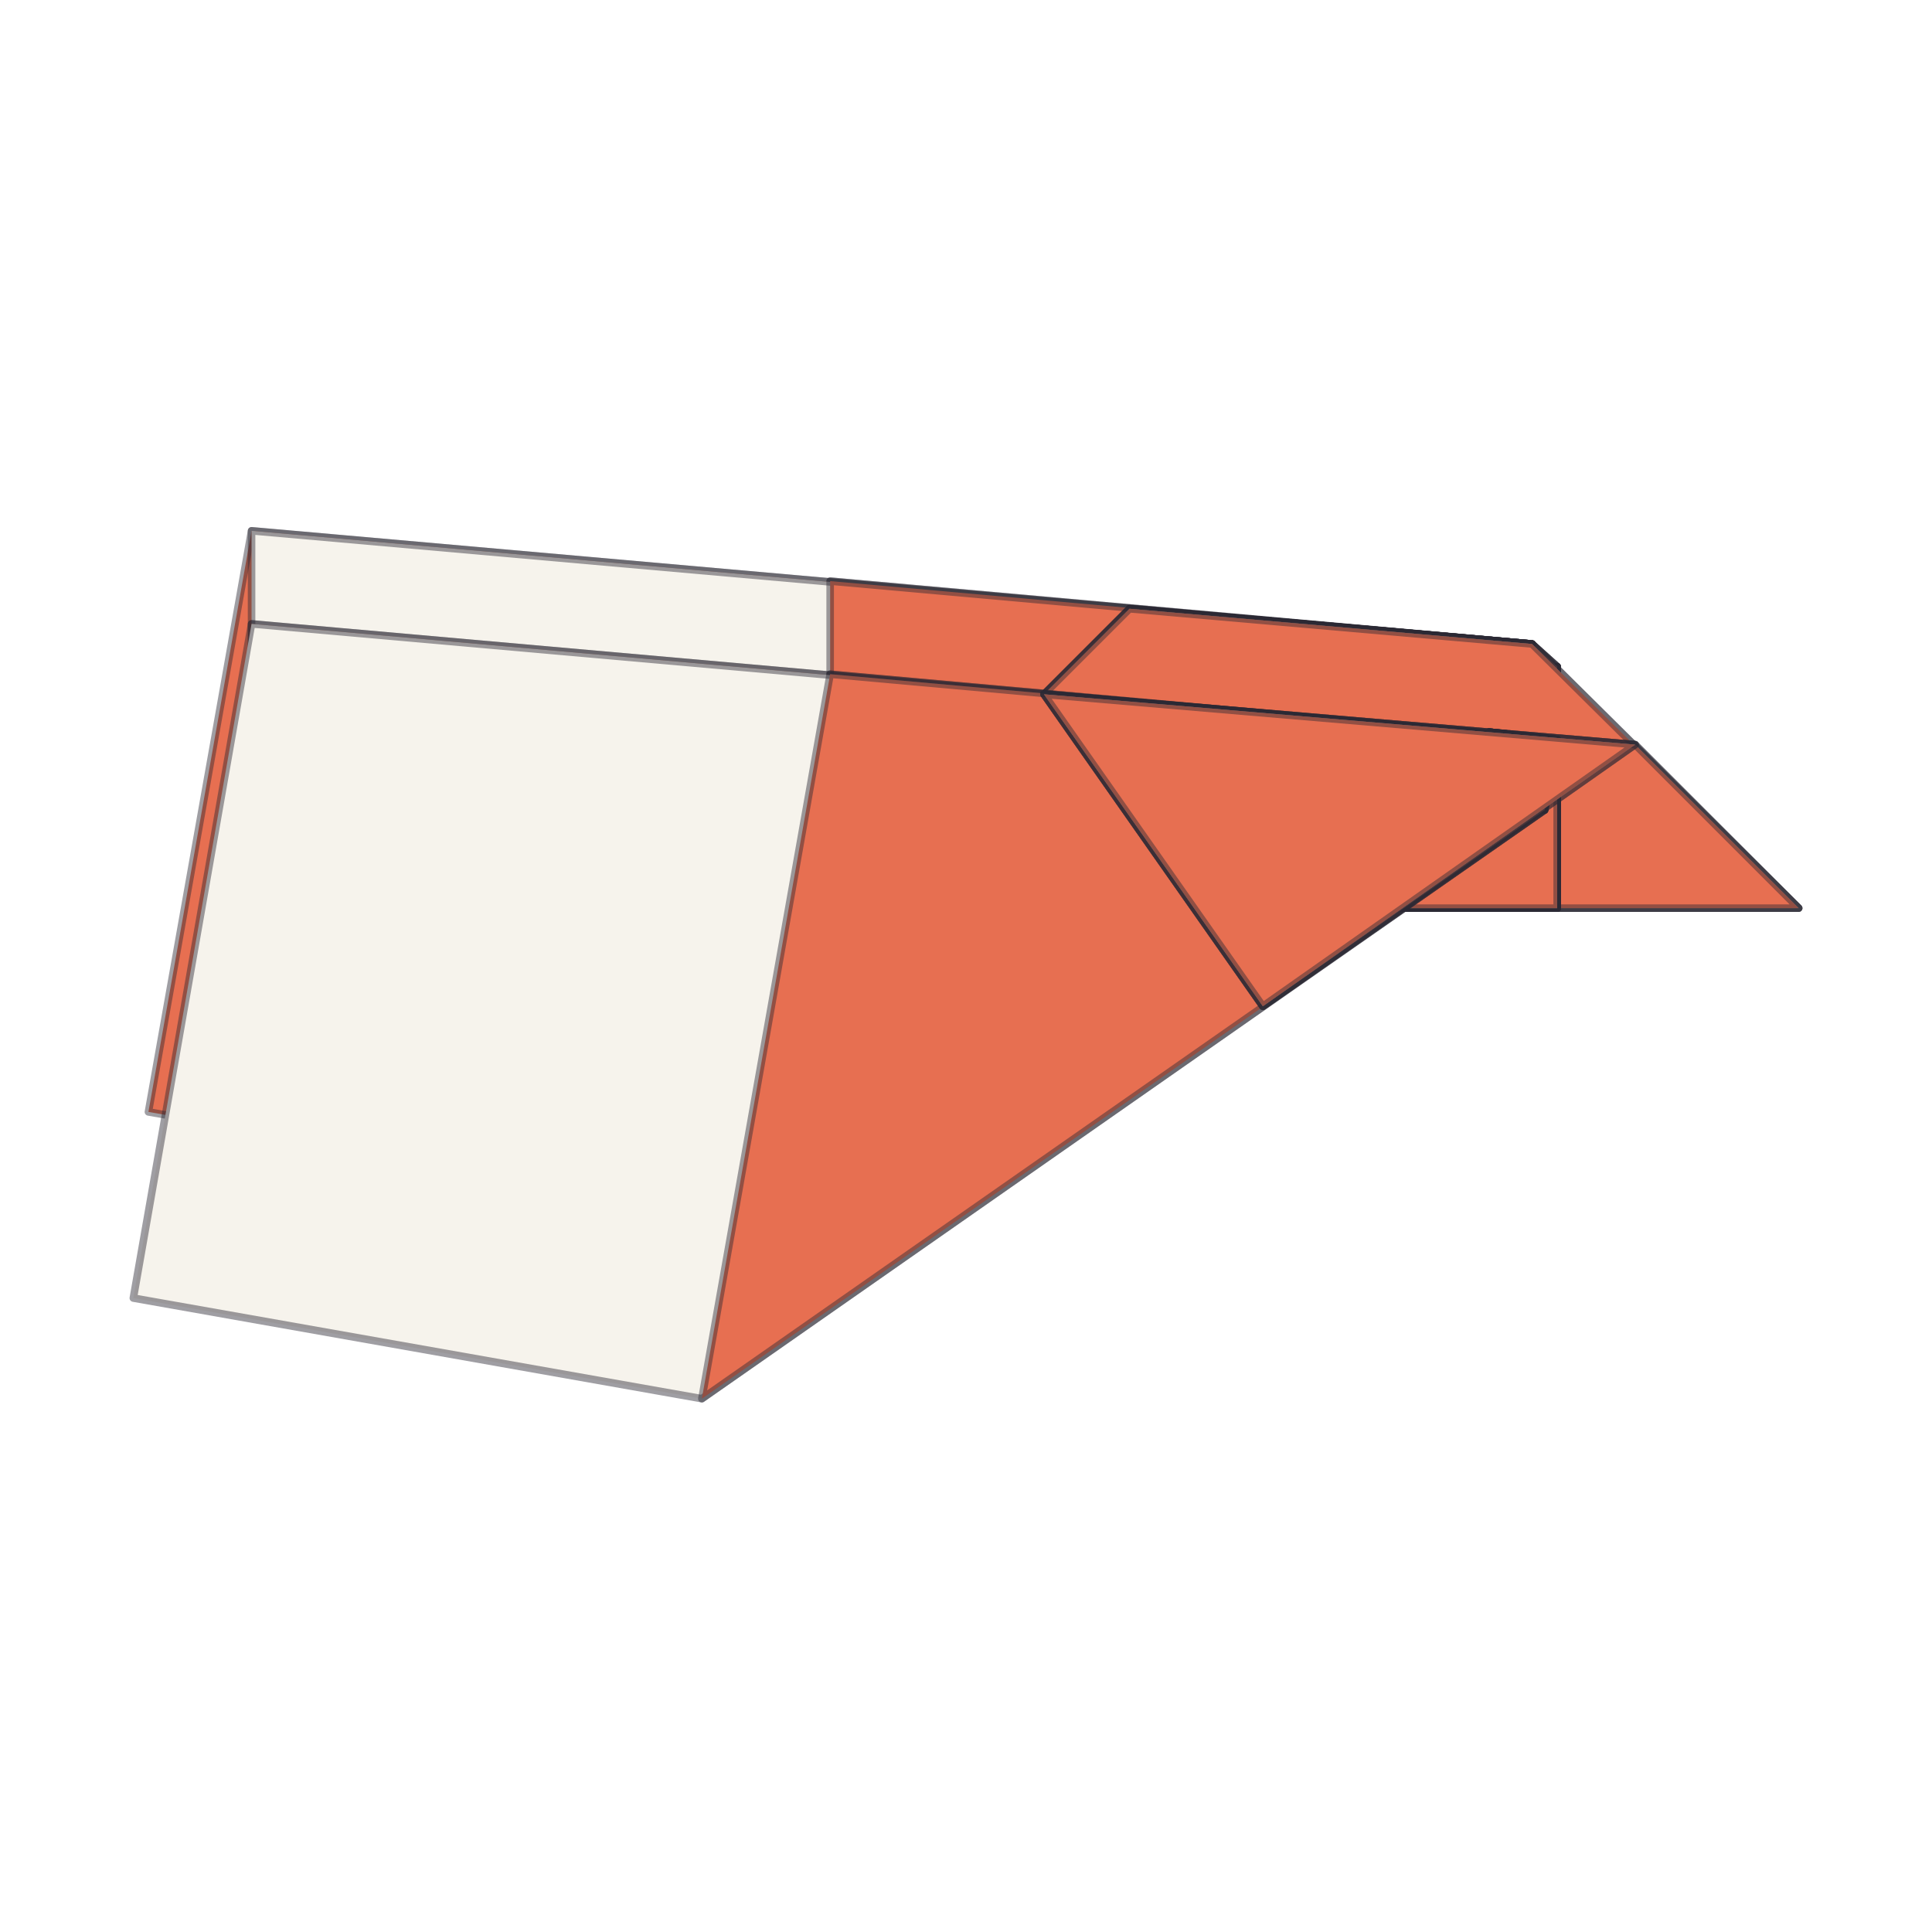
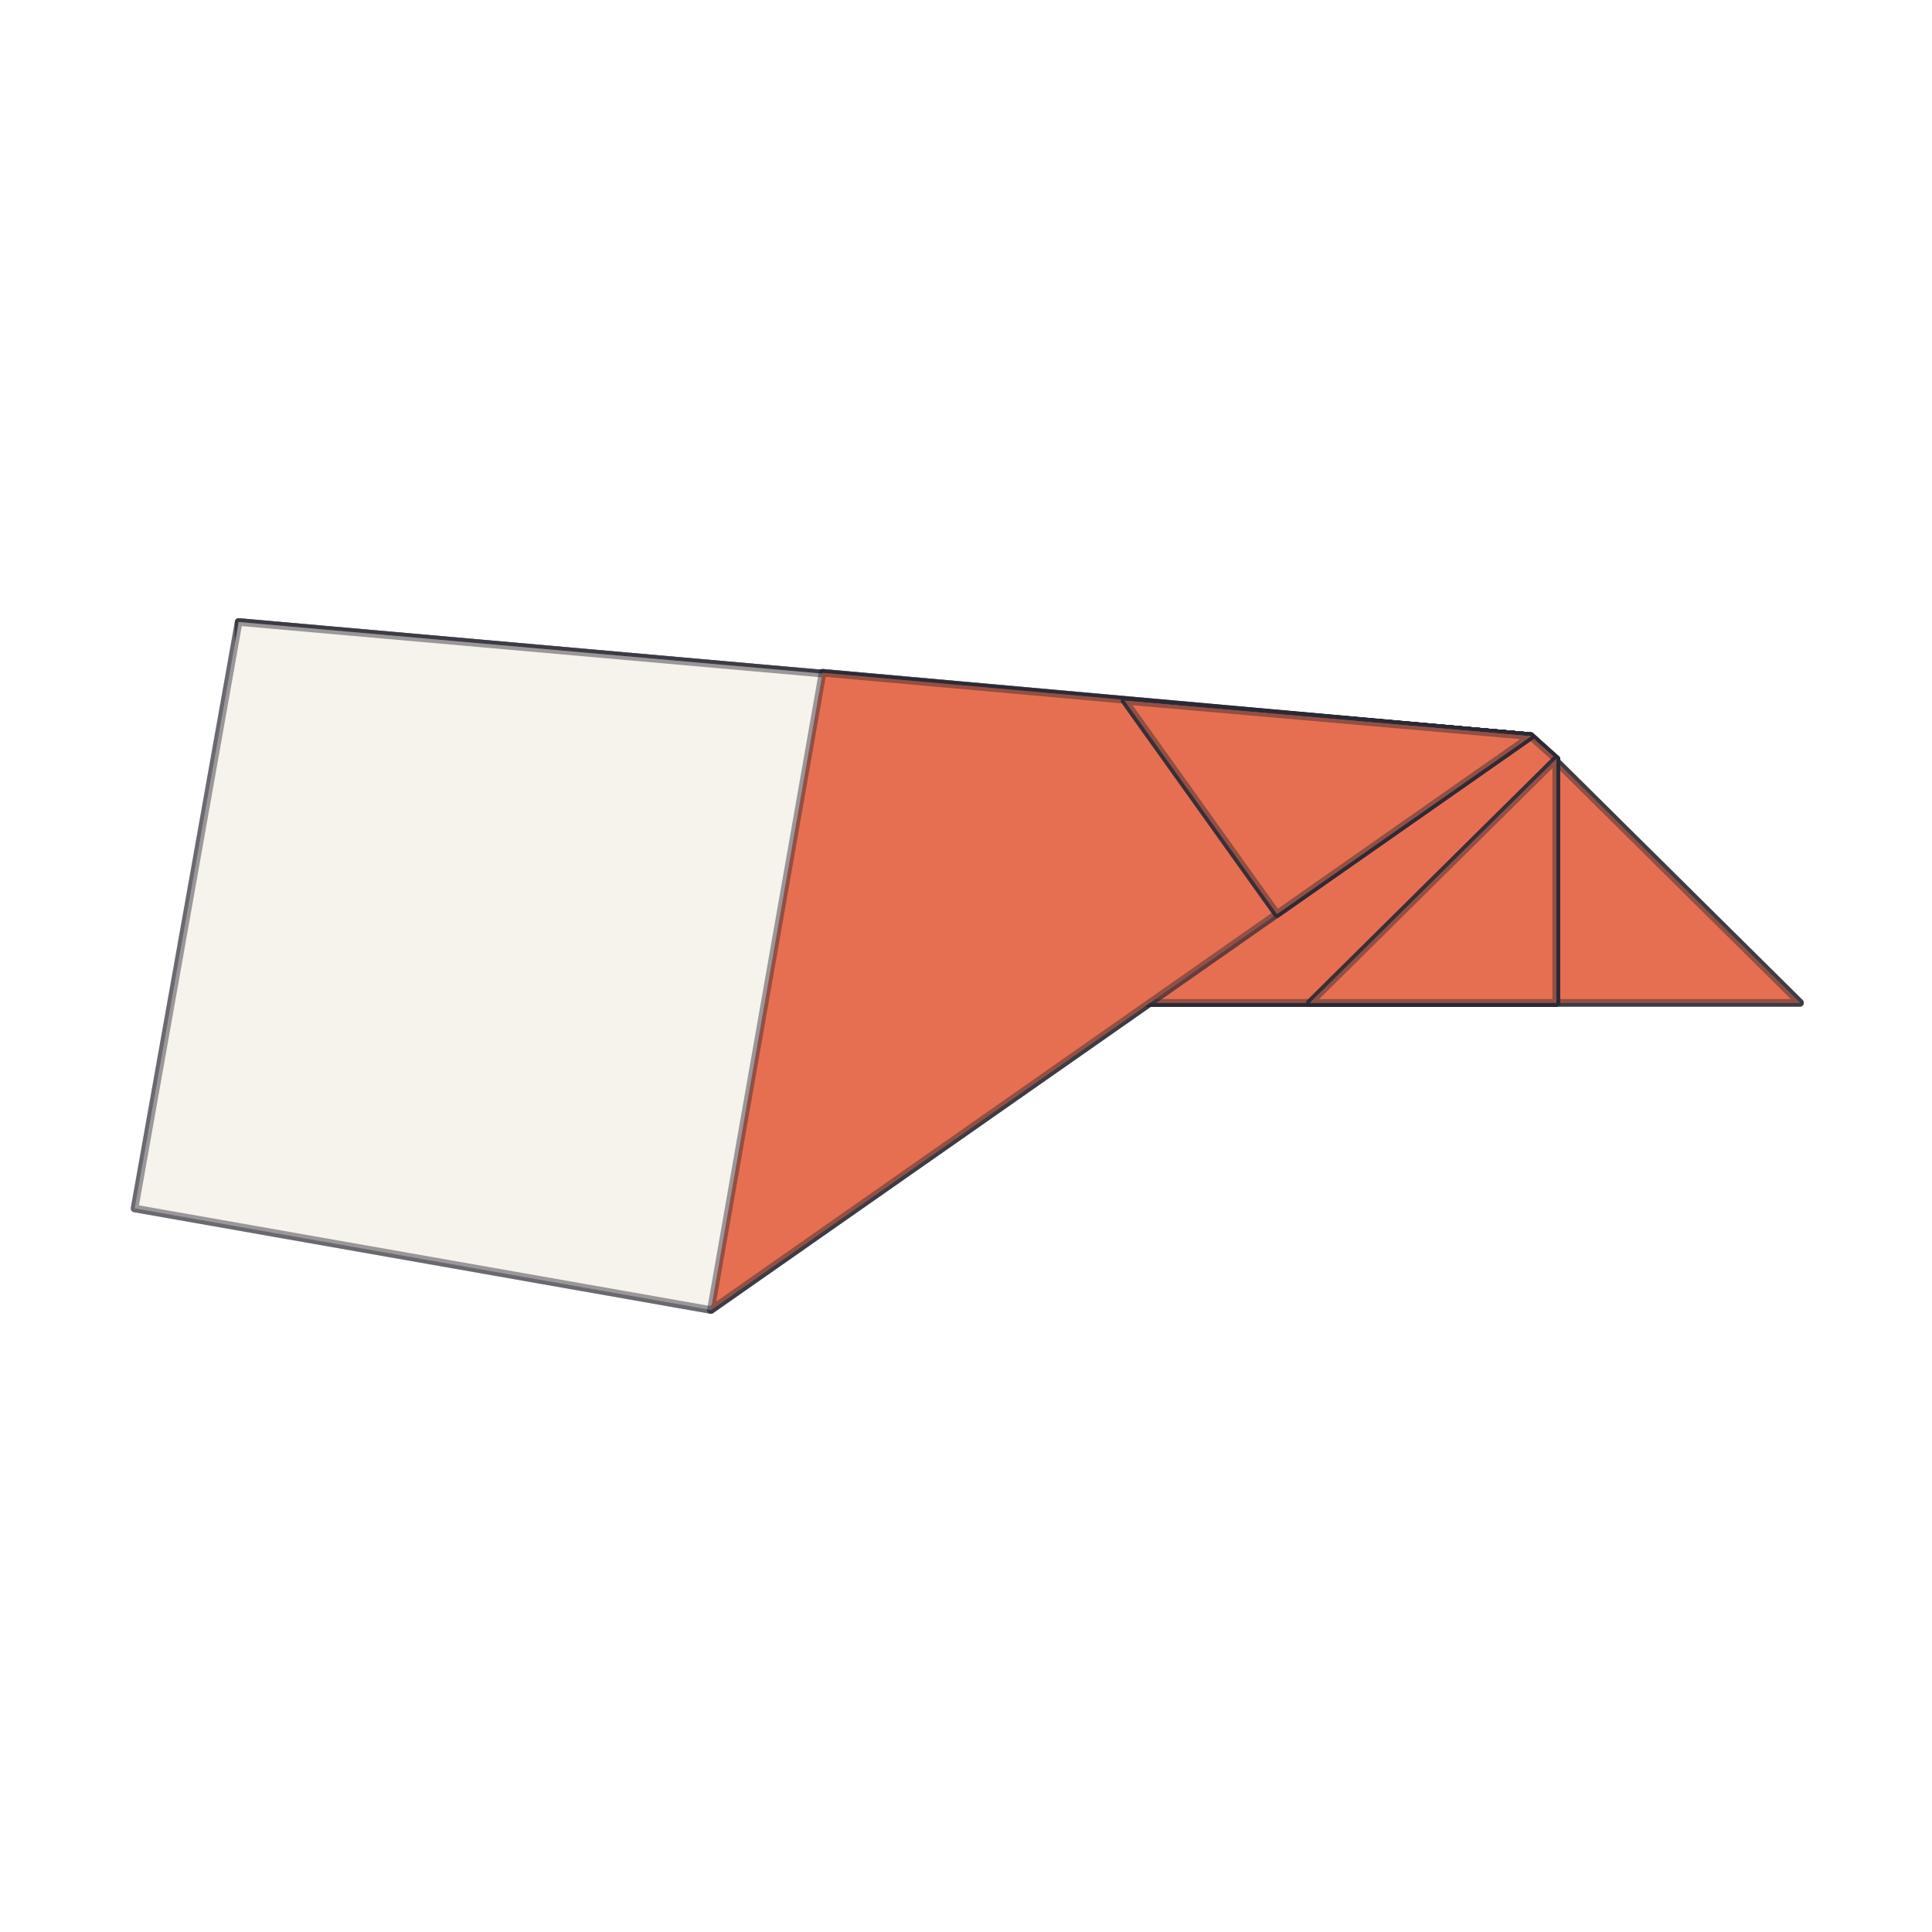
- <svg xmlns="http://www.w3.org/2000/svg" viewBox="-0.174 0.024 0.768 0.768" width="240" height="240">
+ <svg xmlns="http://www.w3.org/2000/svg" viewBox="-0.168 -0.01 0.761 0.761" width="240" height="240">
  <g stroke="#2b2a33" stroke-opacity=".45" stroke-width="0.003" stroke-linejoin="round">
    <polygon points="0.445,0.289 0.348,0.385 0.445,0.385" fill="#f6f3ec" />
    <polygon points="0.275,0.266 0.335,0.35 0.435,0.28" fill="#f6f3ec" />
    <polygon points="0.435,0.28 0.335,0.35 0.275,0.266" fill="#e76f51" />
    <polygon points="0.445,0.385 0.348,0.385 0.445,0.289" fill="#e76f51" />
    <polygon points="0.275,0.266 0.335,0.35 0.435,0.28" fill="#f6f3ec" />
    <polygon points="0.445,0.289 0.348,0.385 0.445,0.385" fill="#f6f3ec" />
    <polygon points="0.435,0.28 0.335,0.35 0.275,0.266" fill="#e76f51" />
    <polygon points="0.348,0.385 0.445,0.289 0.445,0.385" fill="#e76f51" />
    <polygon points="0.156,0.255 0.112,0.506 0.435,0.28" fill="#f6f3ec" />
    <polygon points="-0.115,0.466 -0.074,0.235 0.435,0.28 0.112,0.506" fill="#e76f51" />
    <polygon points="-0.074,0.235 -0.074,0.385 0.445,0.385 0.445,0.289 0.435,0.28" fill="#f6f3ec" />
    <polygon points="0.156,0.385 0.156,0.255 0.435,0.28 0.445,0.289 0.445,0.385" fill="#e76f51" />
    <polygon points="0.156,0.385 0.445,0.385 0.445,0.289 0.435,0.28 0.275,0.266" fill="#f6f3ec" />
    <polygon points="0.156,0.385 0.275,0.266 0.435,0.28 0.445,0.289 0.445,0.385" fill="#e76f51" />
    <polygon points="0.156,0.385 0.541,0.385 0.435,0.28 0.275,0.266" fill="#f6f3ec" />
    <polygon points="0.541,0.385 0.156,0.385 0.275,0.266 0.435,0.28" fill="#e76f51" />
-     <polygon points="0.156,0.385 0.541,0.385 0.476,0.32 0.241,0.3" fill="#f6f3ec" />
-     <polygon points="0.541,0.385 0.156,0.385 0.241,0.3 0.476,0.32" fill="#e76f51" />
-     <polygon points="0.156,0.385 0.445,0.385 0.445,0.318 0.241,0.3" fill="#f6f3ec" />
-     <polygon points="0.156,0.385 0.241,0.3 0.445,0.318 0.445,0.385" fill="#e76f51" />
-     <polygon points="0.156,0.292 0.156,0.385 0.445,0.385 0.445,0.318" fill="#f6f3ec" />
-     <polygon points="-0.074,0.385 -0.074,0.272 0.445,0.318 0.445,0.385" fill="#e76f51" />
-     <polygon points="0.418,0.315 0.348,0.385 0.445,0.385 0.445,0.318" fill="#f6f3ec" />
-     <polygon points="0.445,0.385 0.348,0.385 0.418,0.315 0.445,0.318" fill="#e76f51" />
-     <polygon points="0.418,0.315 0.348,0.385 0.445,0.385 0.445,0.318" fill="#f6f3ec" />
-     <polygon points="0.348,0.385 0.418,0.315 0.445,0.318 0.445,0.385" fill="#e76f51" />
-     <polygon points="0.418,0.315 0.44,0.346 0.445,0.318" fill="#f6f3ec" />
-     <polygon points="0.44,0.346 0.418,0.315 0.445,0.318" fill="#e76f51" />
-     <polygon points="0.418,0.315 0.44,0.346 0.445,0.318" fill="#f6f3ec" />
-     <polygon points="0.44,0.346 0.418,0.315 0.445,0.318" fill="#e76f51" />
-     <polygon points="-0.074,0.272 -0.121,0.54 0.105,0.58 0.44,0.346 0.445,0.318" fill="#f6f3ec" />
-     <polygon points="0.105,0.58 0.156,0.292 0.445,0.318 0.44,0.346" fill="#e76f51" />
-     <polygon points="0.241,0.3 0.328,0.424 0.44,0.346 0.445,0.318" fill="#f6f3ec" />
-     <polygon points="0.445,0.318 0.44,0.346 0.328,0.424 0.241,0.3" fill="#e76f51" />
-     <polygon points="0.241,0.3 0.328,0.424 0.476,0.32" fill="#f6f3ec" />
-     <polygon points="0.476,0.32 0.328,0.424 0.241,0.3" fill="#e76f51" />
+     <polygon points="0.156,0.385 0.541,0.385 0.435,0.28 0.275,0.266" fill="#f6f3ec" />
+     <polygon points="0.541,0.385 0.156,0.385 0.275,0.266 0.435,0.28" fill="#e76f51" />
+     <polygon points="0.156,0.385 0.445,0.385 0.445,0.289 0.435,0.28 0.275,0.266" fill="#f6f3ec" />
+     <polygon points="0.156,0.385 0.275,0.266 0.435,0.28 0.445,0.289 0.445,0.385" fill="#e76f51" />
+     <polygon points="0.156,0.255 0.156,0.385 0.445,0.385 0.445,0.289 0.435,0.28" fill="#f6f3ec" />
+     <polygon points="-0.074,0.385 -0.074,0.235 0.435,0.28 0.445,0.289 0.445,0.385" fill="#e76f51" />
+     <polygon points="0.445,0.289 0.348,0.385 0.445,0.385" fill="#f6f3ec" />
+     <polygon points="-0.074,0.235 -0.115,0.466 0.112,0.506 0.435,0.28" fill="#f6f3ec" />
+     <polygon points="0.445,0.385 0.348,0.385 0.445,0.289" fill="#e76f51" />
+     <polygon points="0.112,0.506 0.156,0.255 0.435,0.28" fill="#e76f51" />
+     <polygon points="0.445,0.289 0.348,0.385 0.445,0.385" fill="#f6f3ec" />
+     <polygon points="0.275,0.266 0.335,0.35 0.435,0.28" fill="#f6f3ec" />
+     <polygon points="0.348,0.385 0.445,0.289 0.445,0.385" fill="#e76f51" />
+     <polygon points="0.435,0.28 0.335,0.35 0.275,0.266" fill="#e76f51" />
+     <polygon points="0.275,0.266 0.335,0.35 0.435,0.28" fill="#f6f3ec" />
+     <polygon points="0.435,0.28 0.335,0.35 0.275,0.266" fill="#e76f51" />
  </g>
</svg>
